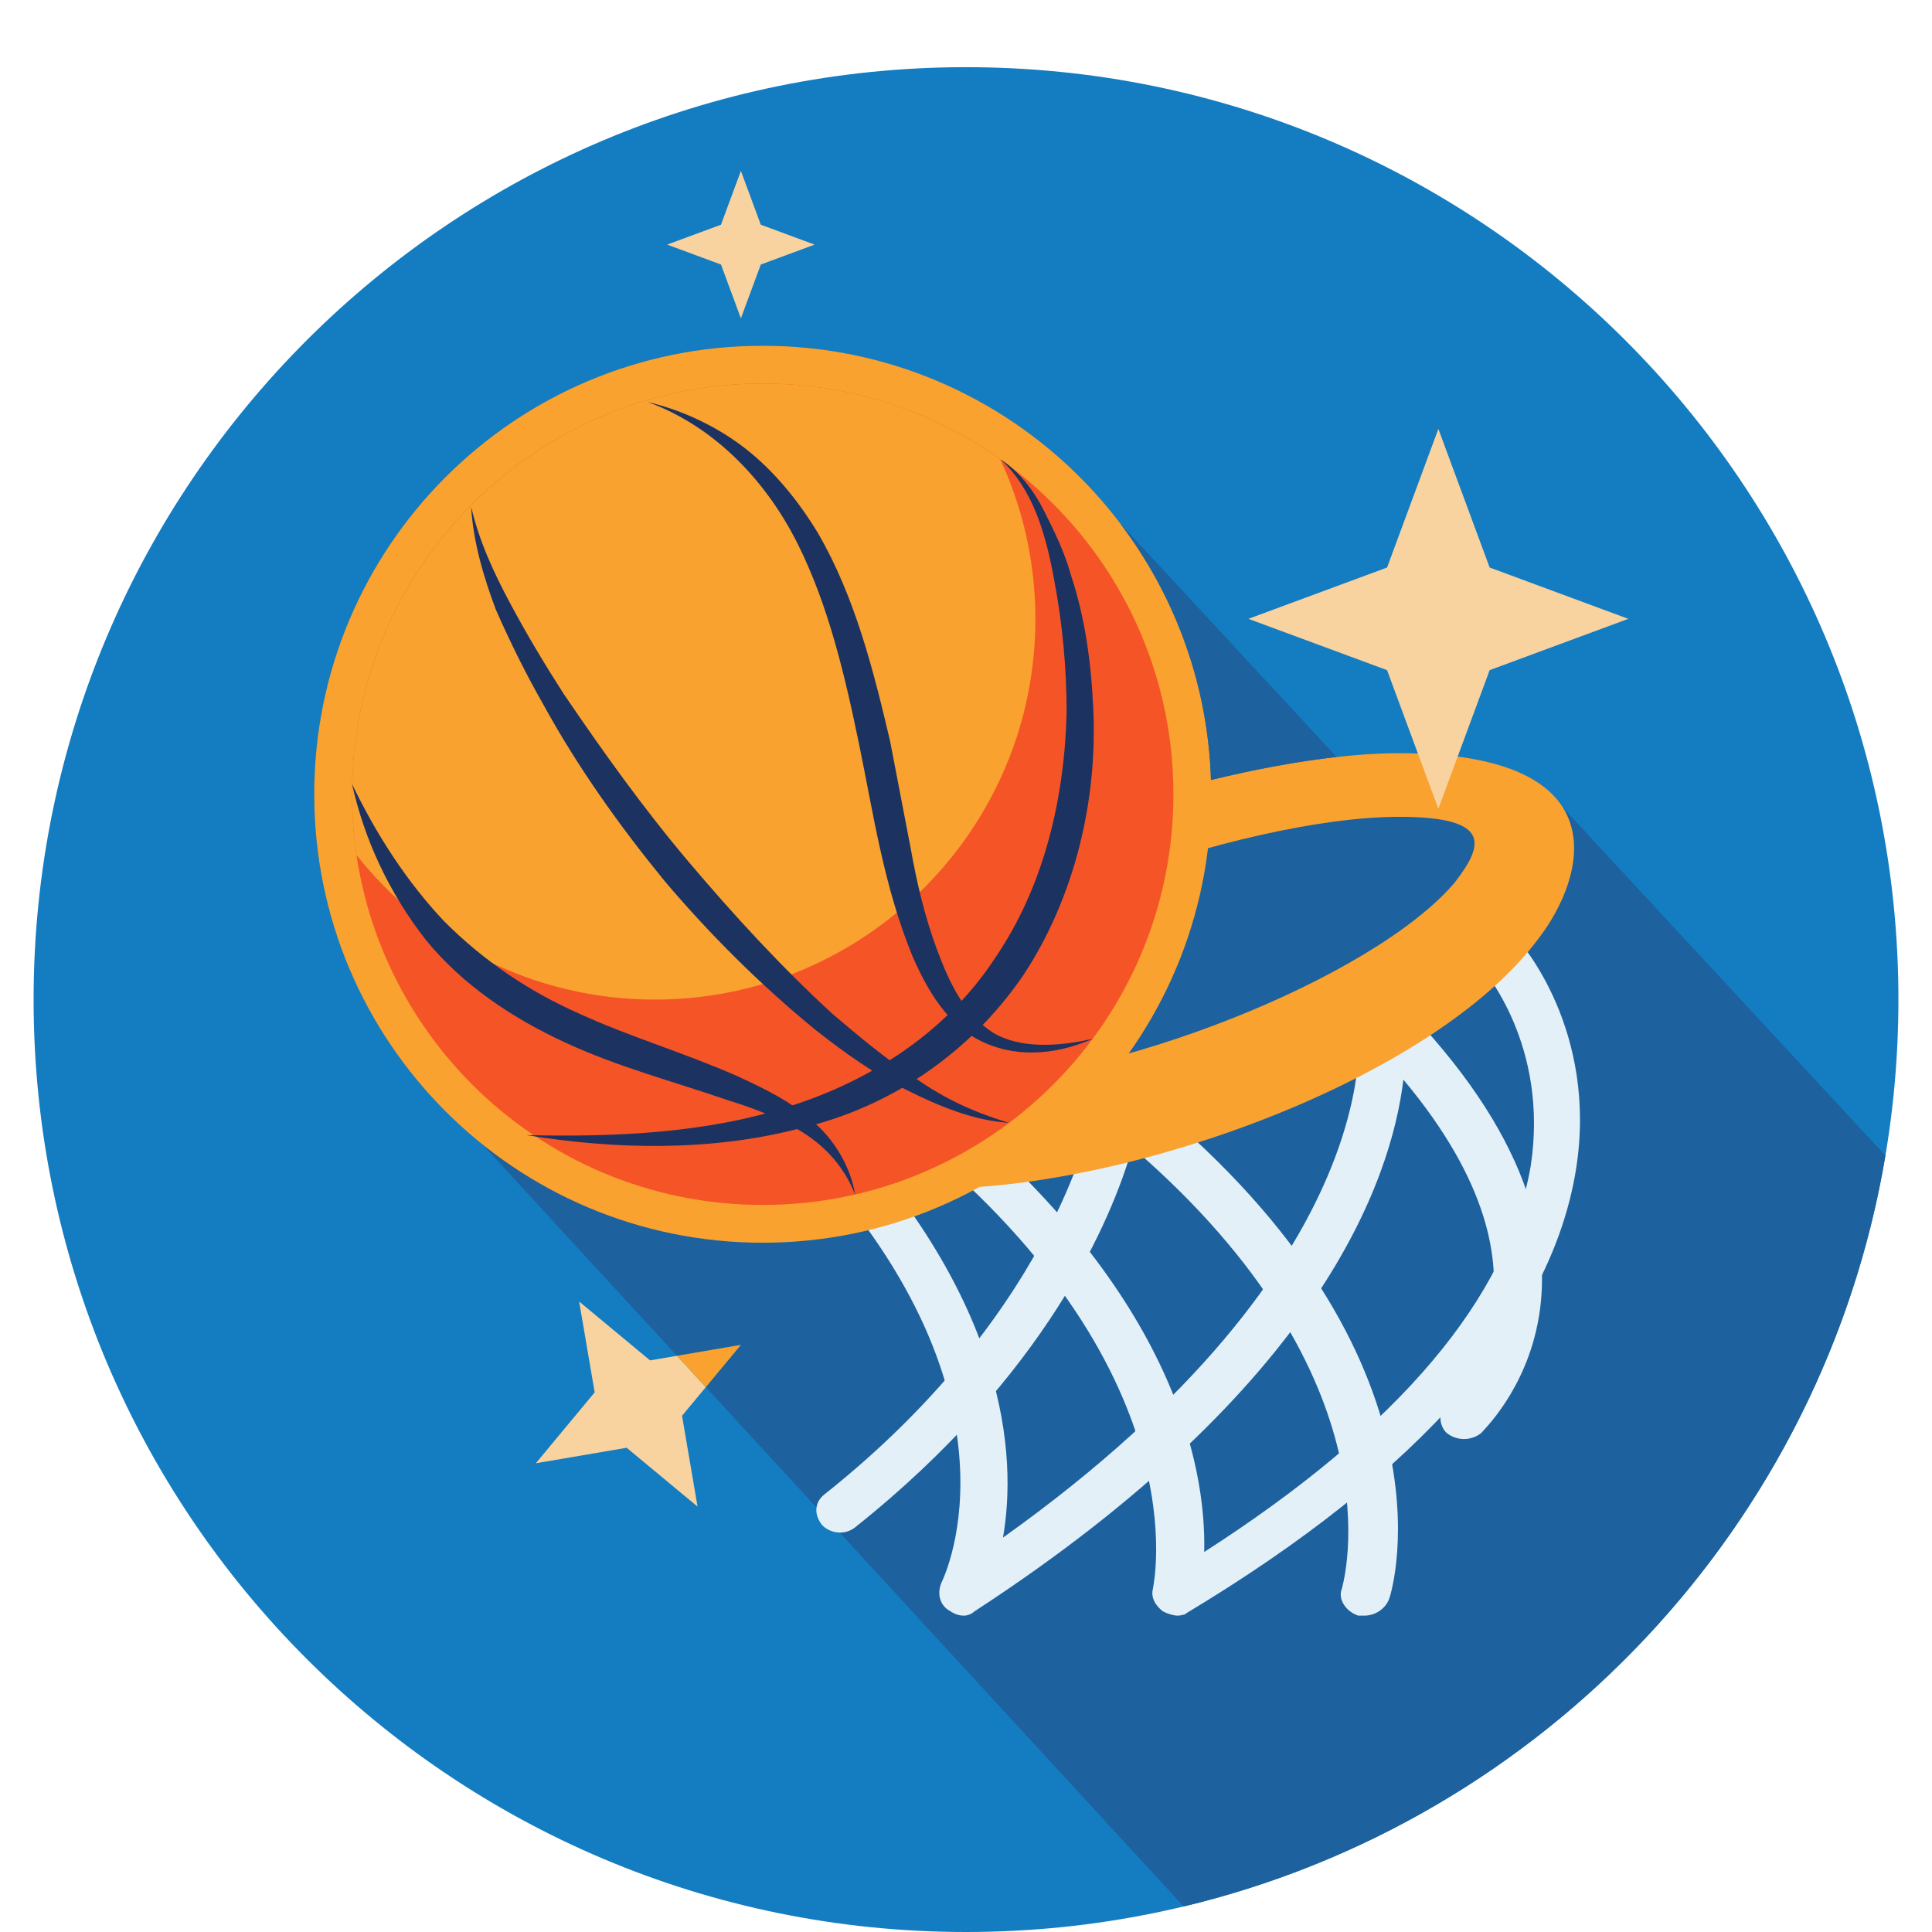
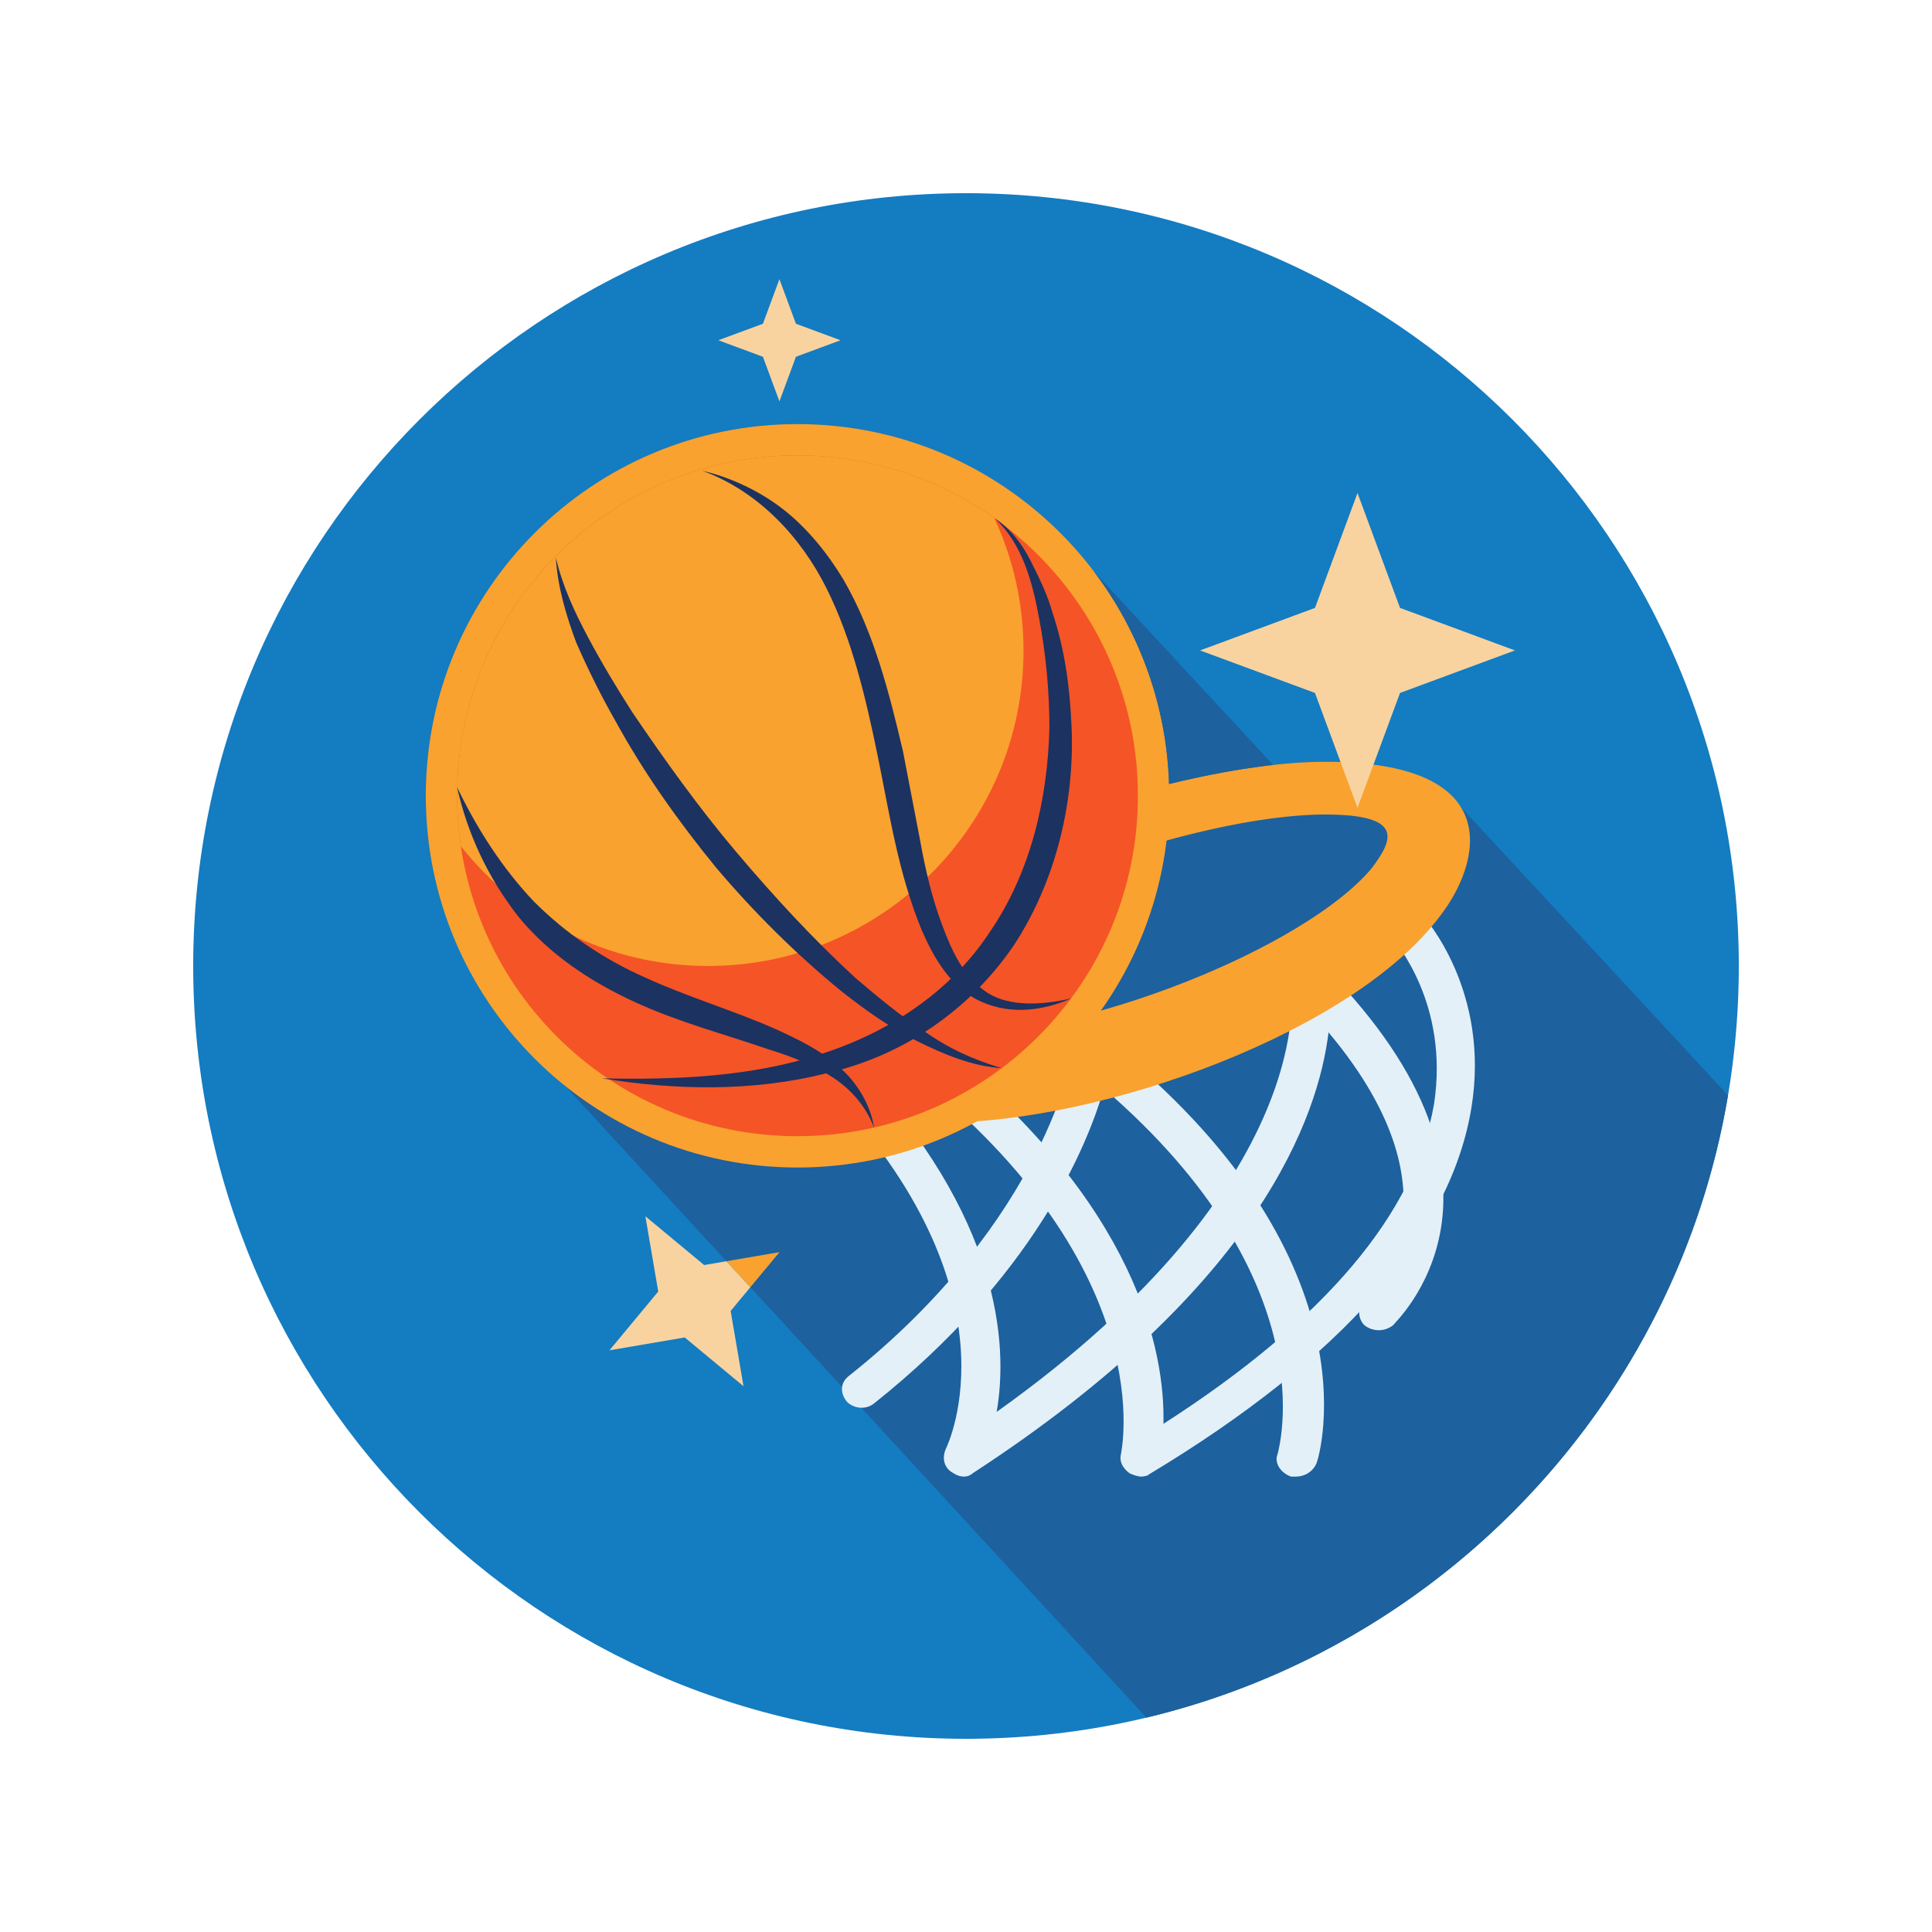
- <svg xmlns="http://www.w3.org/2000/svg" width="100%" height="100%" viewBox="0 0 800 800" version="1.1" xml:space="preserve" style="fill-rule:evenodd;clip-rule:evenodd;stroke-linejoin:round;stroke-miterlimit:2;">
+ <svg xmlns="http://www.w3.org/2000/svg" width="100%" height="100%" viewBox="-82.612 -68.703 965.225 965.225" version="1.1" xml:space="preserve" style="fill-rule:evenodd;clip-rule:evenodd;stroke-linejoin:round;stroke-miterlimit:2;">
  <g transform="matrix(1.85928,0,0,1.85928,0,0)">
    <path d="M422.794,222.618C422.794,107.932 329.825,14.961 215.14,14.961C100.451,14.961 7.482,107.932 7.482,222.618C7.482,337.303 100.451,430.274 215.14,430.274C329.825,430.275 422.794,337.303 422.794,222.618Z" style="fill:rgb(20,124,193);fill-rule:nonzero;" />
    <g transform="matrix(0.302282,-0.280197,1.46795,1.58365,-557.992,-365.3)">
      <path d="M160.609,449.751L161.27,415.09L180,399.27L180,394.227C190.494,389.793 204.859,385.604 223.131,381.841C314.054,363.118 467.51,362.008 565.601,379.363C661.802,396.384 669.251,424.885 583.731,443.639C617.568,447.24 647.26,451.107 668.206,454.813C696.844,459.88 709.876,464.026 713,467.359L713,519.339C552.76,542.9 333.619,545.68 159.137,526.93L160.525,454.144L189.95,453.406L160.609,449.751Z" style="fill:rgb(29,97,158);" />
    </g>
    <g transform="matrix(0.365865,0,0,0.365865,69.2509,76.2714)">
      <g>
        <g>
          <g transform="matrix(12.5,0,0,12.5,0,0)">
            <path d="M42.2,62C42,62 41.7,61.9 41.5,61.8C41.1,61.5 40.9,61.1 41,60.7C41,60.6 43.5,49.9 28.7,38.2C28.2,37.8 28.2,37.1 28.6,36.7C29,36.2 29.8,36.2 30.2,36.6C42,46 43.6,54.7 43.5,58.9C53,52.8 58.3,46.5 59.4,40.1C60.3,34.2 57.1,30.6 57,30.4C56.6,29.9 56.7,29.3 57.1,28.9C57.6,28.5 58.3,28.6 58.7,29C58.9,29.2 62.7,33.5 61.6,40.3C60.4,47.7 54.1,55 42.6,61.9C42.7,61.9 42.4,62 42.2,62" style="fill:rgb(227,240,248);fill-rule:nonzero;" />
          </g>
          <g transform="matrix(12.5,0,0,12.5,0,0)">
            <path d="M31.8,62C31.5,62 31.3,61.9 31,61.7C30.6,61.4 30.5,60.9 30.7,60.4C30.9,60 35.1,51.1 23.8,39.2C23.4,38.7 23.4,38.1 23.9,37.7C24.4,37.3 25.1,37.3 25.5,37.8C33.9,46.7 34.4,54.2 33.7,58.2C52.8,44.6 51,33.2 51,33.1C50.9,32.6 51.2,32.2 51.6,31.9C52.1,31.7 52.6,31.8 53,32.1C65.8,45.1 57,53 57,53.1C56.5,53.5 55.8,53.5 55.3,53.1C54.9,52.7 54.9,52 55.3,51.6C55.6,51.3 61.5,45.8 53.2,35.9C52.6,40.8 49.2,50.8 32.3,61.8C32.2,61.9 32,62 31.8,62" style="fill:rgb(227,240,248);fill-rule:nonzero;" />
          </g>
          <g transform="matrix(12.5,0,0,12.5,0,0)">
            <path d="M51.3,62L51,62C50.4,61.8 50,61.2 50.2,60.7C50.3,60.3 53.1,50.5 40,39.2C39,42.7 35.8,50.3 26.5,57.7C26,58.1 25.3,58 24.9,57.6C24.5,57.1 24.5,56.5 25,56.1C36.6,46.9 38.2,37.1 38.2,37C38.3,36.6 38.5,36.3 38.9,36.1C39.3,36 39.7,36 40.1,36.3C56.1,49 52.7,60.7 52.5,61.2C52.3,61.7 51.8,62 51.3,62" style="fill:rgb(227,240,248);fill-rule:nonzero;" />
          </g>
        </g>
        <g transform="matrix(12.5,0,0,12.5,0,0)">
          <path d="M30.5,41.2C17.8,41.2 19.4,35 21.1,32.7C25.8,26.4 43.6,20 53,20C63.8,20 62.1,26 59.8,29C54.7,35.9 39.9,41.2 30.5,41.2M53,23.1C45.3,23.1 31.1,28.3 26.4,32.8C25.5,33.7 23.8,36.1 30.6,36.1C39,36.1 51.8,30.9 55.7,26.3C57,24.6 57.7,23.1 53,23.1" style="fill:rgb(249,162,47);fill-rule:nonzero;" />
        </g>
      </g>
      <g transform="matrix(13.6504,0,0,13.6504,-25.3088,-25.3088)">
        <circle cx="22" cy="22" r="20" style="fill:rgb(249,162,47);" />
      </g>
      <g transform="matrix(12.5,0,0,12.5,0,0)">
        <circle cx="22" cy="22" r="20" style="fill:rgb(245,84,38);" />
      </g>
      <g transform="matrix(-1.22151,0,0,1.22151,674.294,-127.962)">
        <path d="M529.318,360.203C494.576,404.064 440.856,432.222 380.611,432.222C275.962,432.222 191,347.26 191,242.611C191,214.164 197.278,187.173 208.522,162.947C241.947,139.194 282.798,125.224 326.886,125.224C439.844,125.224 531.552,216.931 531.552,329.889C531.552,340.188 530.789,350.311 529.318,360.203Z" style="fill:rgb(249,162,47);" />
      </g>
      <g>
        <g transform="matrix(12.5,0,0,12.5,0,0)">
          <path d="M7.8,8C8.2,9.7 8.9,11.2 9.7,12.7C10.5,14.2 11.4,15.7 12.3,17.1C14.2,19.9 16.2,22.7 18.4,25.3C20.6,27.9 22.9,30.4 25.4,32.7C26.7,33.8 28,34.9 29.4,35.8C30.8,36.8 32.3,37.5 34,38C32.3,37.9 30.6,37.2 29,36.4C27.4,35.6 26,34.6 24.6,33.5C21.9,31.3 19.4,28.8 17.2,26.2C15,23.5 13,20.7 11.3,17.6C10.5,16.2 9.7,14.6 9,13C8.4,11.4 7.9,9.7 7.8,8" style="fill:rgb(28,50,97);fill-rule:nonzero;" />
        </g>
        <g transform="matrix(12.5,0,0,12.5,0,0)">
          <path d="M2,21.5C3.2,24 4.7,26.3 6.5,28.2C8.4,30.1 10.6,31.6 13.1,32.7C15.5,33.8 18.2,34.6 20.7,35.7C22,36.3 23.3,36.9 24.4,37.9C25.5,38.8 26.3,40.2 26.5,41.5C26,40.2 25.1,39.2 24,38.5C22.9,37.8 21.6,37.3 20.3,36.9C17.7,36 15,35.3 12.4,34.1C9.8,32.9 7.4,31.3 5.6,29.1C3.8,26.8 2.6,24.2 2,21.5" style="fill:rgb(28,50,97);fill-rule:nonzero;" />
        </g>
        <g transform="matrix(12.5,0,0,12.5,0,0)">
          <path d="M38.1,33.9C36.5,34.6 34.6,34.9 32.8,34.1C31,33.3 30,31.5 29.3,29.9C27.9,26.5 27.4,23 26.7,19.6C26,16.2 25.2,12.8 23.7,9.8C22.2,6.8 19.7,4.1 16.4,2.9C18.1,3.3 19.8,4.1 21.2,5.2C22.6,6.3 23.8,7.8 24.7,9.3C26.5,12.4 27.4,16 28.2,19.4L29.2,24.6C29.5,26.3 29.9,28 30.5,29.6C31.1,31.2 31.8,32.7 33.2,33.6C34.5,34.4 36.4,34.3 38.1,33.9" style="fill:rgb(28,50,97);fill-rule:nonzero;" />
        </g>
        <g transform="matrix(12.5,0,0,12.5,0,0)">
          <path d="M33.6,5.7C34.5,6.3 35.2,7.2 35.7,8.2C36.2,9.2 36.7,10.2 37,11.3C37.7,13.4 38,15.6 38.1,17.9C38.3,22.3 37.2,27 34.7,30.8C33.4,32.7 31.8,34.3 29.9,35.6C28,36.9 25.9,37.8 23.7,38.3C19.4,39.4 14.8,39.3 10.5,38.6C14.9,38.7 19.3,38.5 23.3,37.2C27.4,35.9 31,33.5 33.3,30C35.7,26.5 36.7,22.2 36.8,18C36.8,15.9 36.6,13.7 36.2,11.6C35.8,9.4 35.2,7.2 33.6,5.7" style="fill:rgb(28,50,97);fill-rule:nonzero;" />
        </g>
      </g>
    </g>
    <g transform="matrix(0.537844,0,0,0.537844,0,0)">
      <path d="M463.885,216.814L553.461,313.45C537.406,315.247 519.748,318.519 501.444,322.978C500.199,283.173 486.403,246.508 463.885,216.814Z" style="fill:rgb(29,97,158);" />
    </g>
    <g transform="matrix(0.537844,0,0,0.537844,-19.6408,63.5095)">
      <path d="M632.109,59.517L653.352,116.923L710.758,138.165L653.352,159.408L632.109,216.814L610.867,159.408L553.461,138.165L610.867,116.923L632.109,59.517Z" style="fill:rgb(248,211,160);" />
    </g>
    <g transform="matrix(0.290348,-0.167632,0.167632,0.290348,-64.5245,378.546)">
      <path d="M676.541,150.827L653.352,159.408L632.109,216.814L610.867,159.408L553.461,138.165L610.867,116.923L632.109,59.517L653.352,116.923L670.359,123.217L676.541,150.827Z" style="fill:rgb(248,211,160);" />
    </g>
    <g transform="matrix(0.537844,0,0,0.537844,0,0)">
      <path d="M280.319,561.404L306.787,556.882L292.261,574.382L280.319,561.404Z" style="fill:rgb(249,162,47);" />
    </g>
    <g transform="matrix(0.208751,0,0,0.208751,33.0497,25.6361)">
      <path d="M632.109,59.517L653.352,116.923L710.758,138.165L653.352,159.408L632.109,216.814L610.867,159.408L553.461,138.165L610.867,116.923L632.109,59.517Z" style="fill:rgb(248,211,160);" />
    </g>
  </g>
</svg>
